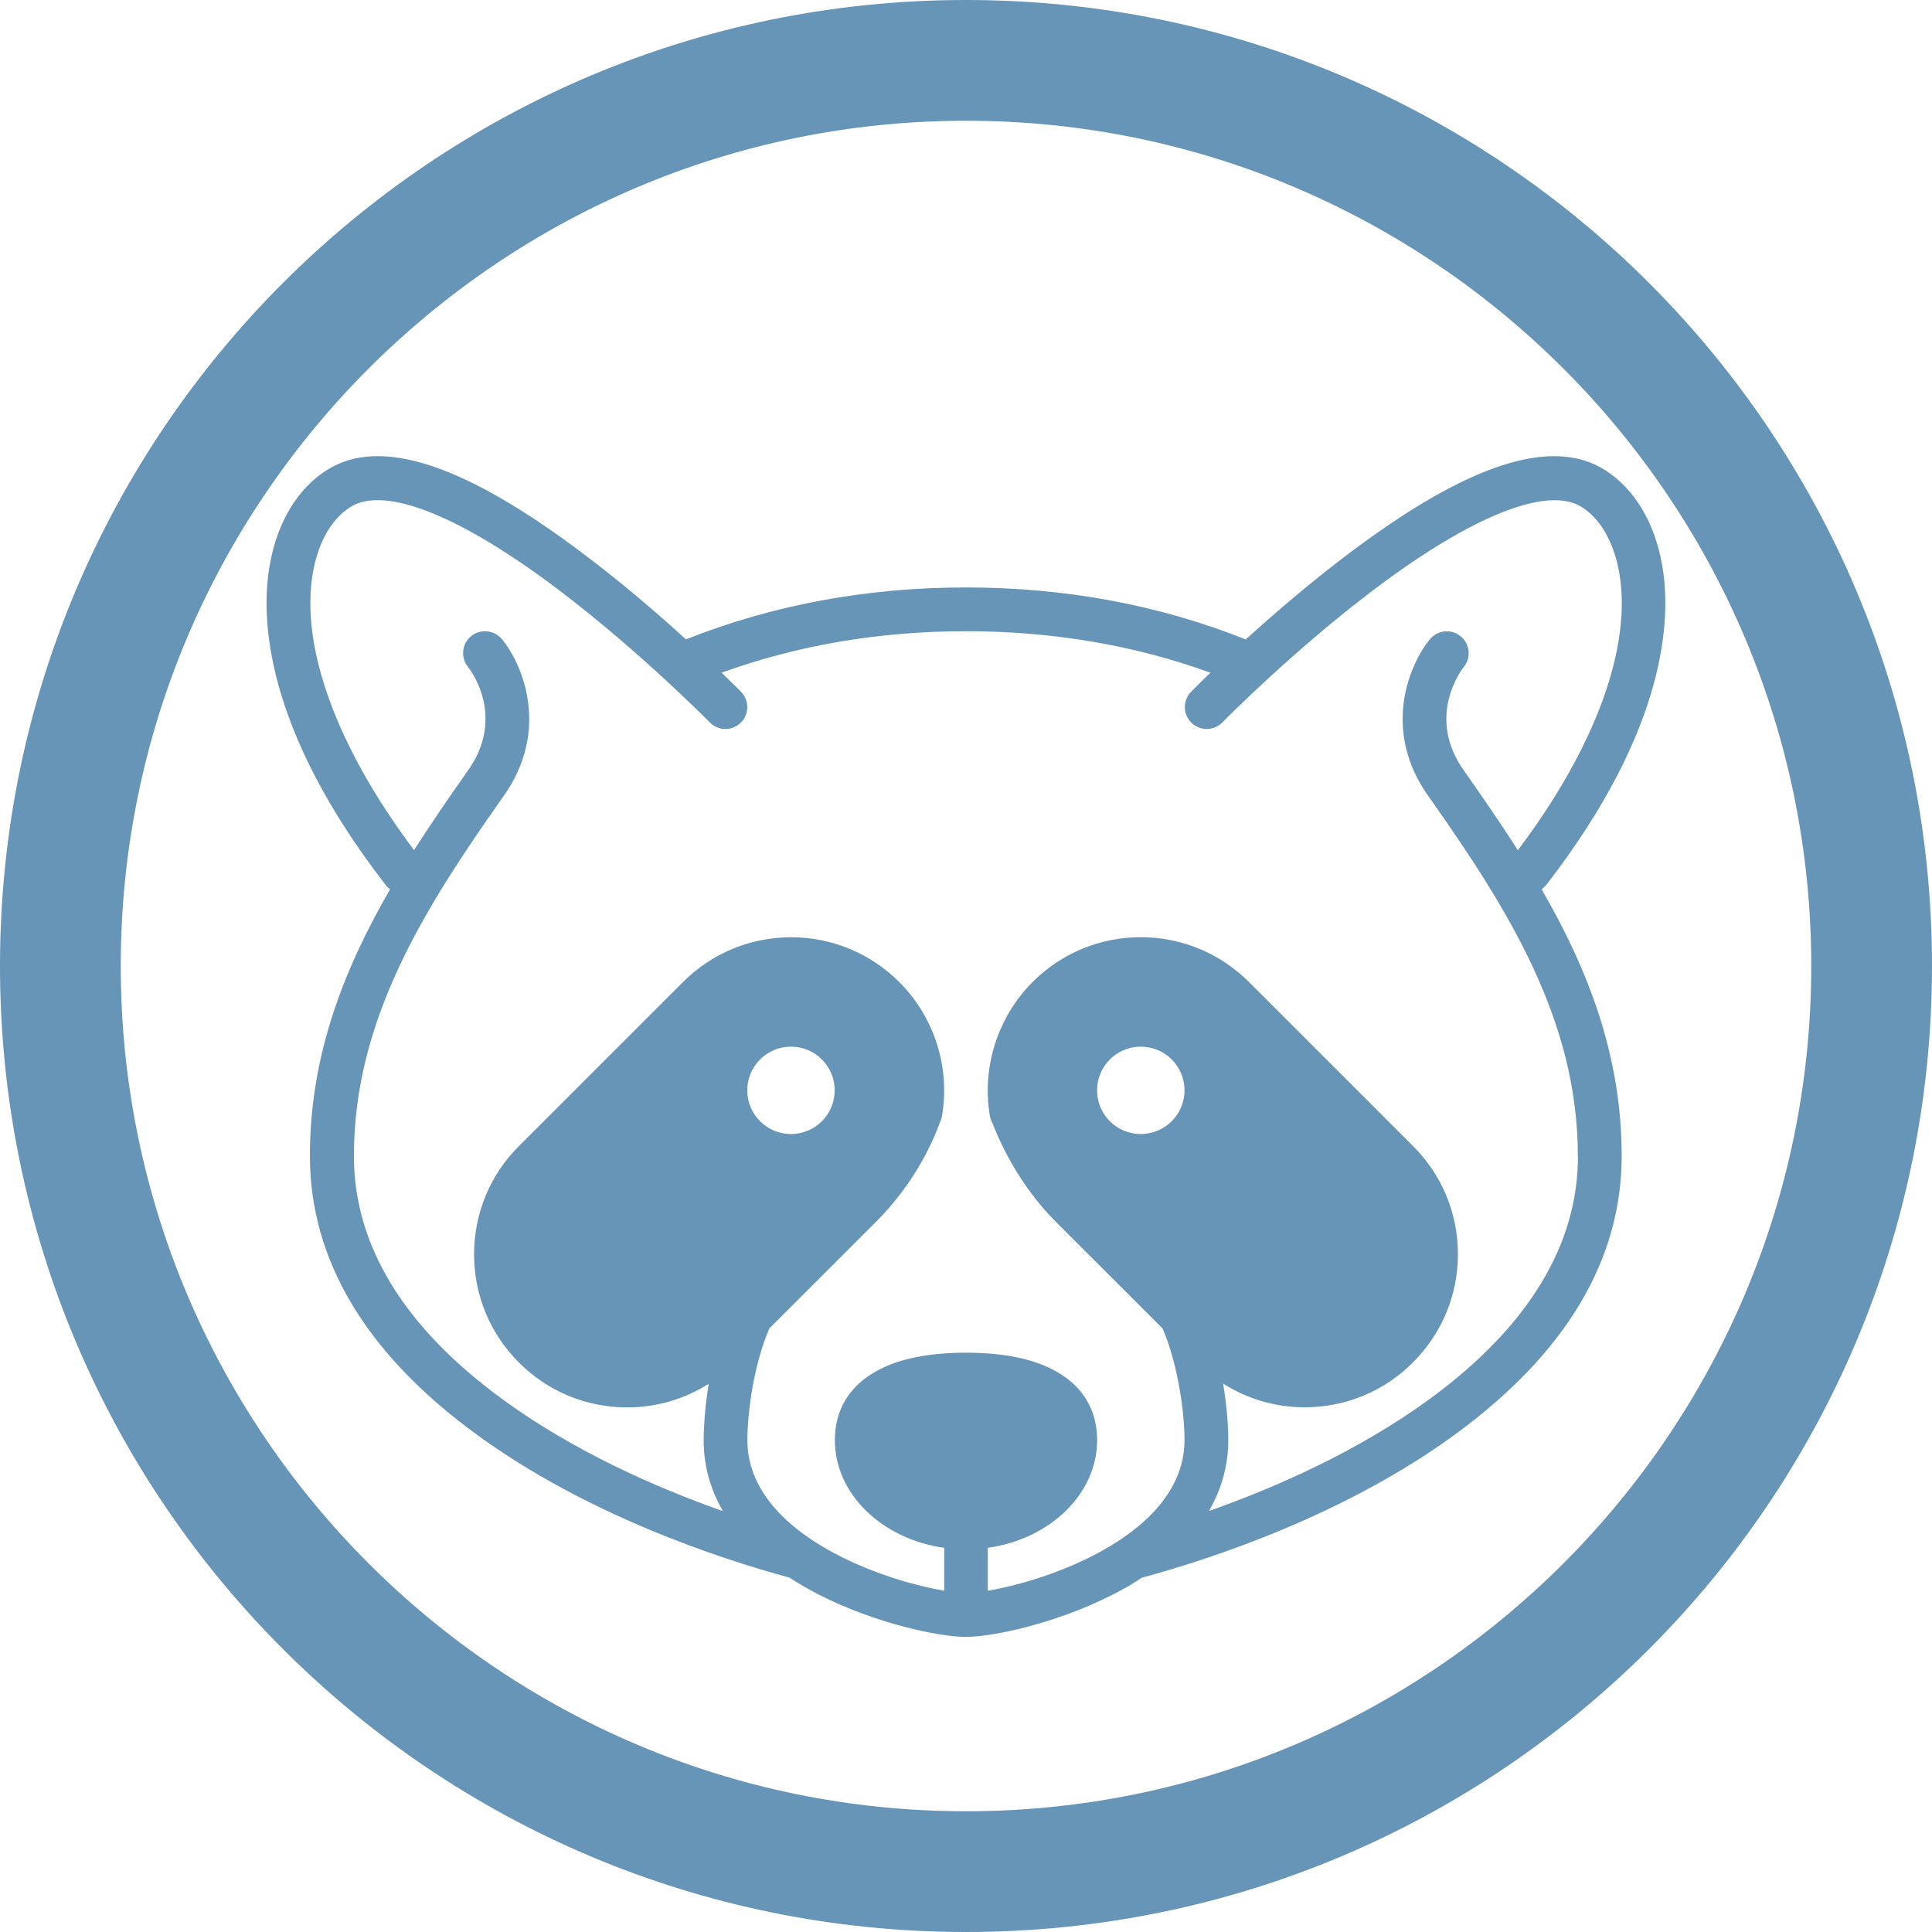
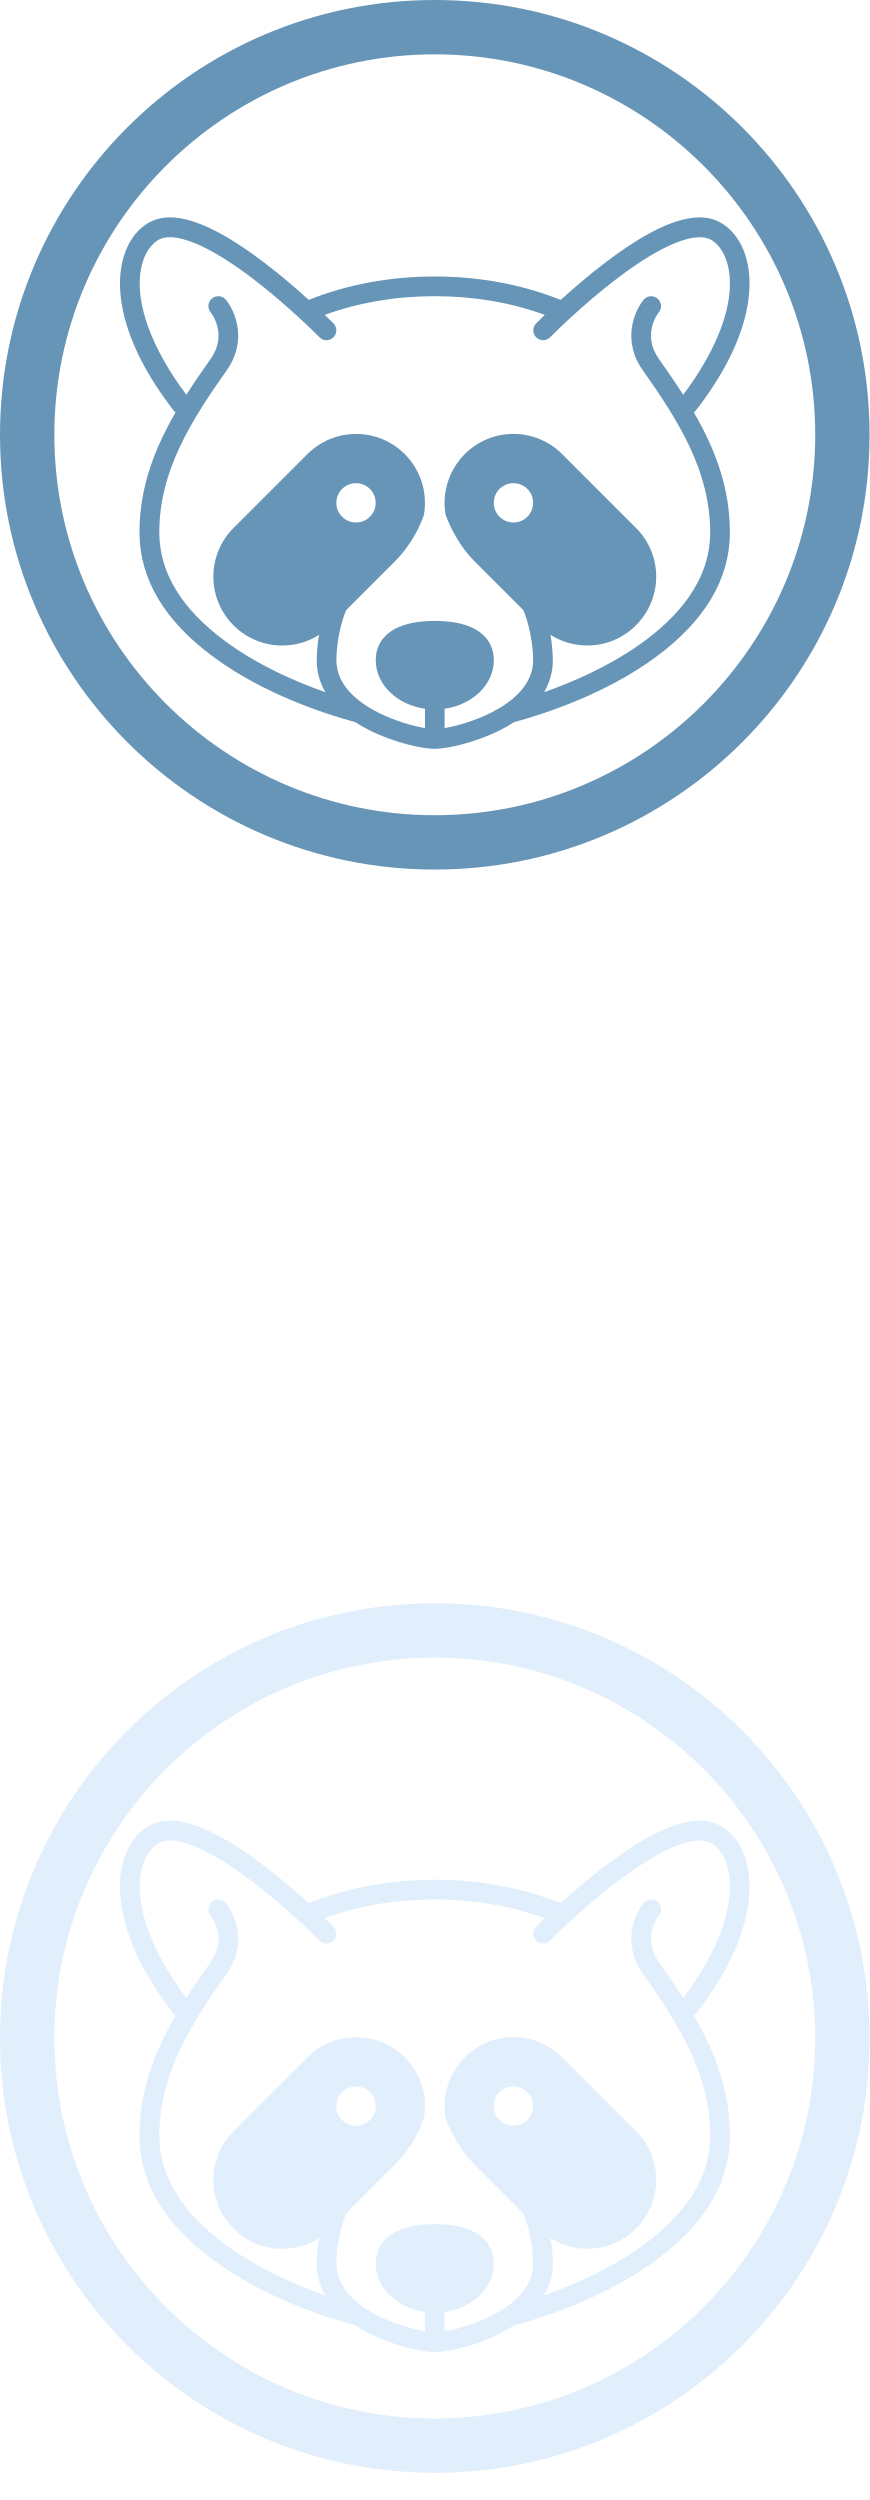
- <svg xmlns="http://www.w3.org/2000/svg" width="32" height="32">
+ <svg xmlns="http://www.w3.org/2000/svg" width="32" height="92">
  <g>
-     <rect fill="none" id="canvas_background" height="402" width="582" y="-1" x="-1" />
+     <rect x="-1" y="-1" width="34" height="94" id="canvas_background" fill="none" />
  </g>
  <g>
-     <path fill="#6795b8" id="svg_1" d="m25.609,14.66c2.024,-2.615 2.073,-4.445 1.921,-5.304c-0.124,-0.705 -0.461,-1.263 -0.947,-1.571c-0.885,-0.559 -2.285,-0.099 -4.277,1.409c-0.636,0.481 -1.22,0.987 -1.673,1.397c-1.431,-0.571 -2.988,-0.861 -4.636,-0.861c-1.647,0 -3.204,0.291 -4.635,0.86c-0.451,-0.411 -1.035,-0.916 -1.671,-1.396c-1.992,-1.508 -3.392,-1.969 -4.276,-1.409c-0.487,0.307 -0.823,0.865 -0.947,1.571c-0.152,0.859 -0.103,2.689 1.921,5.304c0.02,0.028 0.045,0.051 0.072,0.069c-0.776,1.343 -1.328,2.763 -1.328,4.417c0,1.72 0.923,3.267 2.744,4.601c1.824,1.339 4.029,2.065 5.183,2.379c0.004,0 0.008,0.001 0.013,0.003c0.152,0.099 0.315,0.193 0.489,0.283c0.945,0.481 1.993,0.7 2.435,0.7s1.488,-0.219 2.433,-0.7c0.176,-0.089 0.339,-0.184 0.488,-0.283c0.007,-0.001 0.011,-0.003 0.016,-0.003c1.152,-0.313 3.359,-1.04 5.183,-2.379c1.82,-1.335 2.743,-2.881 2.743,-4.601c0,-1.652 -0.549,-3.073 -1.325,-4.415c0.025,-0.021 0.049,-0.043 0.073,-0.072l0.001,0.001zm0.527,4.485c0.001,1.475 -0.823,2.828 -2.445,4.019c-1.193,0.873 -2.567,1.475 -3.667,1.863c0.199,-0.344 0.307,-0.713 0.319,-1.104c0,-0.024 0.001,-0.047 0.001,-0.071c0,-0.26 -0.028,-0.589 -0.085,-0.935c0.401,0.255 0.865,0.392 1.352,0.392c0.677,0 1.315,-0.263 1.792,-0.743c0.479,-0.479 0.745,-1.115 0.745,-1.792s-0.265,-1.315 -0.745,-1.793l-2.715,-2.715c-0.479,-0.477 -1.116,-0.743 -1.793,-0.743s-1.313,0.264 -1.793,0.743c-0.577,0.58 -0.843,1.408 -0.707,2.215c0.007,0.041 0.023,0.083 0.041,0.116c0.107,0.281 0.425,1.013 1.051,1.639l1.769,1.768c0.196,0.451 0.316,1.069 0.352,1.561c0.008,0.101 0.011,0.197 0.011,0.287c0,0.94 -0.824,1.56 -1.517,1.915c-0.633,0.323 -1.305,0.507 -1.741,0.581l0,-0.711c1.025,-0.143 1.811,-0.889 1.811,-1.784c0,-0.513 -0.251,-0.916 -0.724,-1.163c-0.361,-0.191 -0.848,-0.285 -1.448,-0.285s-1.087,0.095 -1.448,0.285c-0.473,0.248 -0.724,0.649 -0.724,1.163c0,0.895 0.784,1.64 1.811,1.784l0,0.711c-0.435,-0.075 -1.109,-0.257 -1.743,-0.581c-0.692,-0.355 -1.517,-0.973 -1.517,-1.915c0,-0.22 0.023,-0.488 0.067,-0.767c0.06,-0.376 0.16,-0.768 0.296,-1.081l1.769,-1.768c0.671,-0.671 0.968,-1.393 1.059,-1.653c0.016,-0.029 0.027,-0.065 0.033,-0.101c0.136,-0.807 -0.128,-1.636 -0.707,-2.215c-0.479,-0.477 -1.115,-0.743 -1.792,-0.743s-1.313,0.264 -1.793,0.743l-2.716,2.716c-0.479,0.477 -0.743,1.116 -0.743,1.793s0.264,1.312 0.743,1.792c0.479,0.479 1.115,0.743 1.792,0.743c0.487,0 0.952,-0.137 1.352,-0.392c-0.029,0.18 -0.052,0.356 -0.065,0.519c-0.012,0.148 -0.019,0.291 -0.019,0.416c0,0.417 0.108,0.812 0.319,1.175c-1.1,-0.388 -2.473,-0.989 -3.665,-1.863c-1.624,-1.191 -2.447,-2.543 -2.447,-4.019c0,-2.257 1.167,-4.101 2.467,-5.944c0.789,-1.093 0.336,-2.189 -0.015,-2.616c-0.127,-0.153 -0.356,-0.176 -0.511,-0.051c-0.155,0.128 -0.177,0.355 -0.051,0.511c0.027,0.032 0.645,0.825 -0.012,1.731c0,0.001 -0.001,0.003 -0.003,0.004c-0.304,0.431 -0.6,0.861 -0.879,1.299c-1.28,-1.703 -1.891,-3.371 -1.675,-4.599c0.088,-0.501 0.308,-0.887 0.621,-1.084c0.565,-0.359 1.821,0.141 3.447,1.371c1.344,1.016 2.495,2.187 2.507,2.197c0.139,0.143 0.368,0.145 0.512,0.004c0.141,-0.139 0.144,-0.368 0.005,-0.511c-0.015,-0.016 -0.131,-0.133 -0.323,-0.317c1.256,-0.455 2.615,-0.687 4.047,-0.687c1.433,0 2.792,0.231 4.049,0.687c-0.192,0.185 -0.305,0.301 -0.32,0.317c-0.14,0.143 -0.137,0.372 0.005,0.511c0.143,0.14 0.371,0.139 0.513,-0.004c0.011,-0.012 1.161,-1.181 2.507,-2.197c1.624,-1.228 2.88,-1.728 3.445,-1.371c0.312,0.197 0.532,0.583 0.621,1.084c0.217,1.228 -0.395,2.899 -1.679,4.601c-0.277,-0.437 -0.577,-0.868 -0.879,-1.301c-0.001,0 -0.003,-0.003 -0.003,-0.004c-0.655,-0.901 -0.044,-1.693 -0.013,-1.731c0.125,-0.155 0.103,-0.381 -0.052,-0.508c-0.153,-0.127 -0.383,-0.105 -0.509,0.049c-0.351,0.427 -0.805,1.523 -0.015,2.613c1.299,1.843 2.465,3.687 2.465,5.944l0.002,0zm-6.517,-1.085c0,0.4 -0.324,0.723 -0.725,0.723c-0.399,0 -0.723,-0.323 -0.723,-0.723c0,-0.401 0.324,-0.724 0.723,-0.724c0.401,0 0.725,0.323 0.725,0.724zm-7.242,0c0,-0.401 0.325,-0.724 0.724,-0.724s0.724,0.323 0.724,0.724c0,0.4 -0.325,0.723 -0.724,0.723s-0.724,-0.323 -0.724,-0.723z" />
-     <path fill="#6795b8" id="svg_2" d="m16,2c7.72,0 14,6.28 14,14s-6.28,14 -14,14c-7.72,0 -14,-6.28 -14,-14s6.28,-14 14,-14zm0,-2c-8.836,0 -16,7.164 -16,16c0,8.837 7.164,16 16,16s16,-7.163 16,-16c0,-8.836 -7.164,-16 -16,-16l0,0z" />
+     <path d="m25.609,15.105c2.024,-2.615 2.073,-4.445 1.921,-5.304c-0.124,-0.705 -0.461,-1.263 -0.947,-1.571c-0.885,-0.559 -2.285,-0.099 -4.277,1.409c-0.636,0.481 -1.22,0.987 -1.673,1.397c-1.431,-0.571 -2.988,-0.861 -4.636,-0.861c-1.647,0 -3.204,0.291 -4.635,0.86c-0.451,-0.411 -1.035,-0.916 -1.671,-1.396c-1.992,-1.508 -3.392,-1.969 -4.276,-1.409c-0.487,0.307 -0.823,0.865 -0.947,1.571c-0.152,0.859 -0.103,2.689 1.921,5.304c0.02,0.028 0.045,0.051 0.072,0.069c-0.776,1.343 -1.328,2.763 -1.328,4.417c0,1.72 0.923,3.267 2.744,4.601c1.824,1.339 4.029,2.065 5.183,2.379c0.004,0 0.008,0.001 0.013,0.003c0.152,0.099 0.315,0.193 0.489,0.283c0.945,0.481 1.993,0.7 2.435,0.7s1.488,-0.219 2.433,-0.7c0.176,-0.089 0.339,-0.184 0.488,-0.283c0.007,-0.001 0.011,-0.003 0.016,-0.003c1.152,-0.313 3.359,-1.04 5.183,-2.379c1.82,-1.335 2.743,-2.881 2.743,-4.601c0,-1.652 -0.549,-3.073 -1.325,-4.415c0.025,-0.021 0.049,-0.043 0.073,-0.072l0.001,0.001zm0.527,4.485c0.001,1.475 -0.823,2.828 -2.445,4.019c-1.193,0.873 -2.567,1.475 -3.667,1.863c0.199,-0.344 0.307,-0.713 0.319,-1.104c0,-0.024 0.001,-0.047 0.001,-0.071c0,-0.26 -0.028,-0.589 -0.085,-0.935c0.401,0.255 0.865,0.392 1.352,0.392c0.677,0 1.315,-0.263 1.792,-0.743c0.479,-0.479 0.745,-1.115 0.745,-1.792s-0.265,-1.315 -0.745,-1.793l-2.715,-2.715c-0.479,-0.477 -1.116,-0.743 -1.793,-0.743s-1.313,0.264 -1.793,0.743c-0.577,0.58 -0.843,1.408 -0.707,2.215c0.007,0.041 0.023,0.083 0.041,0.116c0.107,0.281 0.425,1.013 1.051,1.639l1.769,1.768c0.196,0.451 0.316,1.069 0.352,1.561c0.008,0.101 0.011,0.197 0.011,0.287c0,0.94 -0.824,1.56 -1.517,1.915c-0.633,0.323 -1.305,0.507 -1.741,0.581l0,-0.711c1.025,-0.143 1.811,-0.889 1.811,-1.784c0,-0.513 -0.251,-0.916 -0.724,-1.163c-0.361,-0.191 -0.848,-0.285 -1.448,-0.285s-1.087,0.095 -1.448,0.285c-0.473,0.248 -0.724,0.649 -0.724,1.163c0,0.895 0.784,1.64 1.811,1.784l0,0.711c-0.435,-0.075 -1.109,-0.257 -1.743,-0.581c-0.692,-0.355 -1.517,-0.973 -1.517,-1.915c0,-0.22 0.023,-0.488 0.067,-0.767c0.06,-0.376 0.16,-0.768 0.296,-1.081l1.769,-1.768c0.671,-0.671 0.968,-1.393 1.059,-1.653c0.016,-0.029 0.027,-0.065 0.033,-0.101c0.136,-0.807 -0.128,-1.636 -0.707,-2.215c-0.479,-0.477 -1.115,-0.743 -1.792,-0.743s-1.313,0.264 -1.793,0.743l-2.716,2.716c-0.479,0.477 -0.743,1.116 -0.743,1.793s0.264,1.312 0.743,1.792c0.479,0.479 1.115,0.743 1.792,0.743c0.487,0 0.952,-0.137 1.352,-0.392c-0.029,0.18 -0.052,0.356 -0.065,0.519c-0.012,0.148 -0.019,0.291 -0.019,0.416c0,0.417 0.108,0.812 0.319,1.175c-1.1,-0.388 -2.473,-0.989 -3.665,-1.863c-1.624,-1.191 -2.447,-2.543 -2.447,-4.019c0,-2.257 1.167,-4.101 2.467,-5.944c0.789,-1.093 0.336,-2.189 -0.015,-2.616c-0.127,-0.153 -0.356,-0.176 -0.511,-0.051c-0.155,0.128 -0.177,0.355 -0.051,0.511c0.027,0.032 0.645,0.825 -0.012,1.731c0,0.001 -0.001,0.003 -0.003,0.004c-0.304,0.431 -0.6,0.861 -0.879,1.299c-1.28,-1.703 -1.891,-3.371 -1.675,-4.599c0.088,-0.501 0.308,-0.887 0.621,-1.084c0.565,-0.359 1.821,0.141 3.447,1.371c1.344,1.016 2.495,2.187 2.507,2.197c0.139,0.143 0.368,0.145 0.512,0.004c0.141,-0.139 0.144,-0.368 0.005,-0.511c-0.015,-0.016 -0.131,-0.133 -0.323,-0.317c1.256,-0.455 2.615,-0.687 4.047,-0.687c1.433,0 2.792,0.231 4.049,0.687c-0.192,0.185 -0.305,0.301 -0.32,0.317c-0.14,0.143 -0.137,0.372 0.005,0.511c0.143,0.14 0.371,0.139 0.513,-0.004c0.011,-0.012 1.161,-1.181 2.507,-2.197c1.624,-1.228 2.88,-1.728 3.445,-1.371c0.312,0.197 0.532,0.583 0.621,1.084c0.217,1.228 -0.395,2.899 -1.679,4.601c-0.277,-0.437 -0.577,-0.868 -0.879,-1.301c-0.001,0 -0.003,-0.003 -0.003,-0.004c-0.655,-0.901 -0.044,-1.693 -0.013,-1.731c0.125,-0.155 0.103,-0.381 -0.052,-0.508c-0.153,-0.127 -0.383,-0.105 -0.509,0.049c-0.351,0.427 -0.805,1.523 -0.015,2.613c1.299,1.843 2.465,3.687 2.465,5.944l0.002,0zm-6.517,-1.085c0,0.4 -0.324,0.723 -0.725,0.723c-0.399,0 -0.723,-0.323 -0.723,-0.723c0,-0.401 0.324,-0.724 0.723,-0.724c0.401,0 0.725,0.323 0.725,0.724zm-7.242,0c0,-0.401 0.325,-0.724 0.724,-0.724s0.724,0.323 0.724,0.724c0,0.4 -0.325,0.723 -0.724,0.723s-0.724,-0.323 -0.724,-0.723z" id="svg_1" fill="#6795b8" />
+     <path d="m16,2c7.72,0 14,6.28 14,14s-6.28,14 -14,14c-7.72,0 -14,-6.28 -14,-14s6.28,-14 14,-14zm0,-2c-8.836,0 -16,7.164 -16,16c0,8.837 7.164,16 16,16s16,-7.163 16,-16c0,-8.836 -7.164,-16 -16,-16l0,0z" id="svg_2" fill="#6795b8" />
+     <path d="m16,-57c7.72,0 14,6.28 14,14s-6.28,14 -14,14c-7.72,0 -14,-6.28 -14,-14s6.28,-14 14,-14zm0,-2c-8.836,0 -16,7.164 -16,16c0,8.837 7.164,16 16,16s16,-7.163 16,-16c0,-8.836 -7.164,-16 -16,-16l0,0z" id="svg_3" fill="#6795b8" />
+     <path d="m25.609,-43.895c2.024,-2.615 2.073,-4.445 1.921,-5.304c-0.124,-0.705 -0.461,-1.263 -0.947,-1.571c-0.885,-0.559 -2.285,-0.099 -4.277,1.409c-0.636,0.481 -1.22,0.987 -1.673,1.397c-1.431,-0.571 -2.988,-0.861 -4.636,-0.861c-1.647,0 -3.204,0.291 -4.635,0.86c-0.451,-0.411 -1.035,-0.916 -1.671,-1.396c-1.992,-1.508 -3.392,-1.969 -4.276,-1.409c-0.487,0.307 -0.823,0.865 -0.947,1.571c-0.152,0.859 -0.103,2.689 1.921,5.304c0.02,0.028 0.045,0.051 0.072,0.069c-0.776,1.343 -1.328,2.763 -1.328,4.417c0,1.72 0.923,3.267 2.744,4.601c1.824,1.339 4.029,2.065 5.183,2.379c0.004,0 0.008,0.001 0.013,0.003c0.152,0.099 0.315,0.193 0.489,0.283c0.945,0.481 1.993,0.7 2.435,0.7s1.488,-0.219 2.433,-0.7c0.176,-0.089 0.339,-0.184 0.488,-0.283c0.007,-0.001 0.011,-0.003 0.016,-0.003c1.152,-0.313 3.359,-1.04 5.183,-2.379c1.82,-1.335 2.743,-2.881 2.743,-4.601c0,-1.652 -0.549,-3.073 -1.325,-4.415c0.025,-0.021 0.049,-0.043 0.073,-0.072l0.001,0.001zm0.527,4.485c0.001,1.475 -0.823,2.828 -2.445,4.019c-1.193,0.873 -2.567,1.475 -3.667,1.863c0.199,-0.344 0.307,-0.713 0.319,-1.104c0,-0.024 0.001,-0.047 0.001,-0.071c0,-0.26 -0.028,-0.589 -0.085,-0.935c0.401,0.255 0.865,0.392 1.352,0.392c0.677,0 1.315,-0.263 1.792,-0.743c0.479,-0.479 0.745,-1.115 0.745,-1.792s-0.265,-1.315 -0.745,-1.793l-2.715,-2.715c-0.479,-0.477 -1.116,-0.743 -1.793,-0.743s-1.313,0.264 -1.793,0.743c-0.577,0.58 -0.843,1.408 -0.707,2.215c0.007,0.041 0.023,0.083 0.041,0.116c0.107,0.281 0.425,1.013 1.051,1.639l1.769,1.768c0.196,0.451 0.316,1.069 0.352,1.561c0.008,0.101 0.011,0.197 0.011,0.287c0,0.94 -0.824,1.56 -1.517,1.915c-0.633,0.323 -1.305,0.507 -1.741,0.581l0,-0.711c1.025,-0.143 1.811,-0.889 1.811,-1.784c0,-0.513 -0.251,-0.916 -0.724,-1.163c-0.361,-0.191 -0.848,-0.285 -1.448,-0.285s-1.087,0.095 -1.448,0.285c-0.473,0.248 -0.724,0.649 -0.724,1.163c0,0.895 0.784,1.64 1.811,1.784l0,0.711c-0.435,-0.075 -1.109,-0.257 -1.743,-0.581c-0.692,-0.355 -1.517,-0.973 -1.517,-1.915c0,-0.22 0.023,-0.488 0.067,-0.767c0.06,-0.376 0.16,-0.768 0.296,-1.081l1.769,-1.768c0.671,-0.671 0.968,-1.393 1.059,-1.653c0.016,-0.029 0.027,-0.065 0.033,-0.101c0.136,-0.807 -0.128,-1.636 -0.707,-2.215c-0.479,-0.477 -1.115,-0.743 -1.792,-0.743s-1.313,0.264 -1.793,0.743l-2.716,2.716c-0.479,0.477 -0.743,1.116 -0.743,1.793s0.264,1.312 0.743,1.792c0.479,0.479 1.115,0.743 1.792,0.743c0.487,0 0.952,-0.137 1.352,-0.392c-0.029,0.18 -0.052,0.356 -0.065,0.519c-0.012,0.148 -0.019,0.291 -0.019,0.416c0,0.417 0.108,0.812 0.319,1.175c-1.1,-0.388 -2.473,-0.989 -3.665,-1.863c-1.624,-1.191 -2.447,-2.543 -2.447,-4.019c0,-2.257 1.167,-4.101 2.467,-5.944c0.789,-1.093 0.336,-2.189 -0.015,-2.616c-0.127,-0.153 -0.356,-0.176 -0.511,-0.051c-0.155,0.128 -0.177,0.355 -0.051,0.511c0.027,0.032 0.645,0.825 -0.012,1.731c0,0.001 -0.001,0.003 -0.003,0.004c-0.304,0.431 -0.6,0.861 -0.879,1.299c-1.28,-1.703 -1.891,-3.371 -1.675,-4.599c0.088,-0.501 0.308,-0.887 0.621,-1.084c0.565,-0.359 1.821,0.141 3.447,1.371c1.344,1.016 2.495,2.187 2.507,2.197c0.139,0.143 0.368,0.145 0.512,0.004c0.141,-0.139 0.144,-0.368 0.005,-0.511c-0.015,-0.016 -0.131,-0.133 -0.323,-0.317c1.256,-0.455 2.615,-0.687 4.047,-0.687c1.433,0 2.792,0.231 4.049,0.687c-0.192,0.185 -0.305,0.301 -0.32,0.317c-0.14,0.143 -0.137,0.372 0.005,0.511c0.143,0.14 0.371,0.139 0.513,-0.004c0.011,-0.012 1.161,-1.181 2.507,-2.197c1.624,-1.228 2.88,-1.728 3.445,-1.371c0.312,0.197 0.532,0.583 0.621,1.084c0.217,1.228 -0.395,2.899 -1.679,4.601c-0.277,-0.437 -0.577,-0.868 -0.879,-1.301c-0.001,0 -0.003,-0.003 -0.003,-0.004c-0.655,-0.901 -0.044,-1.693 -0.013,-1.731c0.125,-0.155 0.103,-0.381 -0.052,-0.508c-0.153,-0.127 -0.383,-0.105 -0.509,0.049c-0.351,0.427 -0.805,1.523 -0.015,2.613c1.299,1.843 2.465,3.687 2.465,5.944l0.002,0zm-6.517,-1.085c0,0.4 -0.324,0.723 -0.725,0.723c-0.399,0 -0.723,-0.323 -0.723,-0.723c0,-0.401 0.324,-0.724 0.723,-0.724c0.401,0 0.725,0.323 0.725,0.724zm-7.242,0c0,-0.401 0.325,-0.724 0.724,-0.724s0.724,0.323 0.724,0.724c0,0.4 -0.325,0.723 -0.724,0.723s-0.724,-0.323 -0.724,-0.723z" id="svg_4" fill="#6795b8" />
+     <path d="m25.609,74.105c2.024,-2.615 2.073,-4.445 1.921,-5.304c-0.124,-0.705 -0.461,-1.263 -0.947,-1.571c-0.885,-0.559 -2.285,-0.099 -4.277,1.409c-0.636,0.481 -1.22,0.987 -1.673,1.397c-1.431,-0.571 -2.988,-0.861 -4.636,-0.861c-1.647,0 -3.204,0.291 -4.635,0.86c-0.451,-0.411 -1.035,-0.916 -1.671,-1.396c-1.992,-1.508 -3.392,-1.969 -4.276,-1.409c-0.487,0.307 -0.823,0.865 -0.947,1.571c-0.152,0.859 -0.103,2.689 1.921,5.304c0.02,0.028 0.045,0.051 0.072,0.069c-0.776,1.343 -1.328,2.763 -1.328,4.417c0,1.72 0.923,3.267 2.744,4.601c1.824,1.339 4.029,2.065 5.183,2.379c0.004,0 0.008,0.001 0.013,0.003c0.152,0.099 0.315,0.193 0.489,0.283c0.945,0.481 1.993,0.7 2.435,0.7s1.488,-0.219 2.433,-0.7c0.176,-0.089 0.339,-0.184 0.488,-0.283c0.007,-0.001 0.011,-0.003 0.016,-0.003c1.152,-0.313 3.359,-1.04 5.183,-2.379c1.82,-1.335 2.743,-2.881 2.743,-4.601c0,-1.652 -0.549,-3.073 -1.325,-4.415c0.025,-0.021 0.049,-0.043 0.073,-0.072l0.001,0.001zm0.527,4.485c0.001,1.475 -0.823,2.828 -2.445,4.019c-1.193,0.873 -2.567,1.475 -3.667,1.863c0.199,-0.344 0.307,-0.713 0.319,-1.104c0,-0.024 0.001,-0.047 0.001,-0.071c0,-0.26 -0.028,-0.589 -0.085,-0.935c0.401,0.255 0.865,0.392 1.352,0.392c0.677,0 1.315,-0.263 1.792,-0.743c0.479,-0.479 0.745,-1.115 0.745,-1.792s-0.265,-1.315 -0.745,-1.793l-2.715,-2.715c-0.479,-0.477 -1.116,-0.743 -1.793,-0.743s-1.313,0.264 -1.793,0.743c-0.577,0.58 -0.843,1.408 -0.707,2.215c0.007,0.041 0.023,0.083 0.041,0.116c0.107,0.281 0.425,1.013 1.051,1.639l1.769,1.768c0.196,0.451 0.316,1.069 0.352,1.561c0.008,0.101 0.011,0.197 0.011,0.287c0,0.94 -0.824,1.56 -1.517,1.915c-0.633,0.323 -1.305,0.507 -1.741,0.581l0,-0.711c1.025,-0.143 1.811,-0.889 1.811,-1.784c0,-0.513 -0.251,-0.916 -0.724,-1.163c-0.361,-0.191 -0.848,-0.285 -1.448,-0.285s-1.087,0.095 -1.448,0.285c-0.473,0.248 -0.724,0.649 -0.724,1.163c0,0.895 0.784,1.64 1.811,1.784l0,0.711c-0.435,-0.075 -1.109,-0.257 -1.743,-0.581c-0.692,-0.355 -1.517,-0.973 -1.517,-1.915c0,-0.22 0.023,-0.488 0.067,-0.767c0.06,-0.376 0.16,-0.768 0.296,-1.081l1.769,-1.768c0.671,-0.671 0.968,-1.393 1.059,-1.653c0.016,-0.029 0.027,-0.065 0.033,-0.101c0.136,-0.807 -0.128,-1.636 -0.707,-2.215c-0.479,-0.477 -1.115,-0.743 -1.792,-0.743s-1.313,0.264 -1.793,0.743l-2.716,2.716c-0.479,0.477 -0.743,1.116 -0.743,1.793s0.264,1.312 0.743,1.792c0.479,0.479 1.115,0.743 1.792,0.743c0.487,0 0.952,-0.137 1.352,-0.392c-0.029,0.18 -0.052,0.356 -0.065,0.519c-0.012,0.148 -0.019,0.291 -0.019,0.416c0,0.417 0.108,0.812 0.319,1.175c-1.1,-0.388 -2.473,-0.989 -3.665,-1.863c-1.624,-1.191 -2.447,-2.543 -2.447,-4.019c0,-2.257 1.167,-4.101 2.467,-5.944c0.789,-1.093 0.336,-2.189 -0.015,-2.616c-0.127,-0.153 -0.356,-0.176 -0.511,-0.051c-0.155,0.128 -0.177,0.355 -0.051,0.511c0.027,0.032 0.645,0.825 -0.012,1.731c0,0.001 -0.001,0.003 -0.003,0.004c-0.304,0.431 -0.6,0.861 -0.879,1.299c-1.28,-1.703 -1.891,-3.371 -1.675,-4.599c0.088,-0.501 0.308,-0.887 0.621,-1.084c0.565,-0.359 1.821,0.141 3.447,1.371c1.344,1.016 2.495,2.187 2.507,2.197c0.139,0.143 0.368,0.145 0.512,0.004c0.141,-0.139 0.144,-0.368 0.005,-0.511c-0.015,-0.016 -0.131,-0.133 -0.323,-0.317c1.256,-0.455 2.615,-0.687 4.047,-0.687c1.433,0 2.792,0.231 4.049,0.687c-0.192,0.185 -0.305,0.301 -0.32,0.317c-0.14,0.143 -0.137,0.372 0.005,0.511c0.143,0.14 0.371,0.139 0.513,-0.004c0.011,-0.012 1.161,-1.181 2.507,-2.197c1.624,-1.228 2.88,-1.728 3.445,-1.371c0.312,0.197 0.532,0.583 0.621,1.084c0.217,1.228 -0.395,2.899 -1.679,4.601c-0.277,-0.437 -0.577,-0.868 -0.879,-1.301c-0.001,0 -0.003,-0.003 -0.003,-0.004c-0.655,-0.901 -0.044,-1.693 -0.013,-1.731c0.125,-0.155 0.103,-0.381 -0.052,-0.508c-0.153,-0.127 -0.383,-0.105 -0.509,0.049c-0.351,0.427 -0.805,1.523 -0.015,2.613c1.299,1.843 2.465,3.687 2.465,5.944l0.002,0zm-6.517,-1.085c0,0.4 -0.324,0.723 -0.725,0.723c-0.399,0 -0.723,-0.323 -0.723,-0.723c0,-0.401 0.324,-0.724 0.723,-0.724c0.401,0 0.725,0.323 0.725,0.724zm-7.242,0c0,-0.401 0.325,-0.724 0.724,-0.724s0.724,0.323 0.724,0.724c0,0.4 -0.325,0.723 -0.724,0.723s-0.724,-0.323 -0.724,-0.723z" id="svg_5" fill="#e1eefc" />
+     <path d="m16,61c7.72,0 14,6.28 14,14s-6.28,14 -14,14c-7.72,0 -14,-6.28 -14,-14s6.28,-14 14,-14zm0,-2c-8.836,0 -16,7.164 -16,16c0,8.837 7.164,16 16,16s16,-7.163 16,-16c0,-8.836 -7.164,-16 -16,-16l0,0z" id="svg_6" fill="#e1eefc" />
  </g>
</svg>
